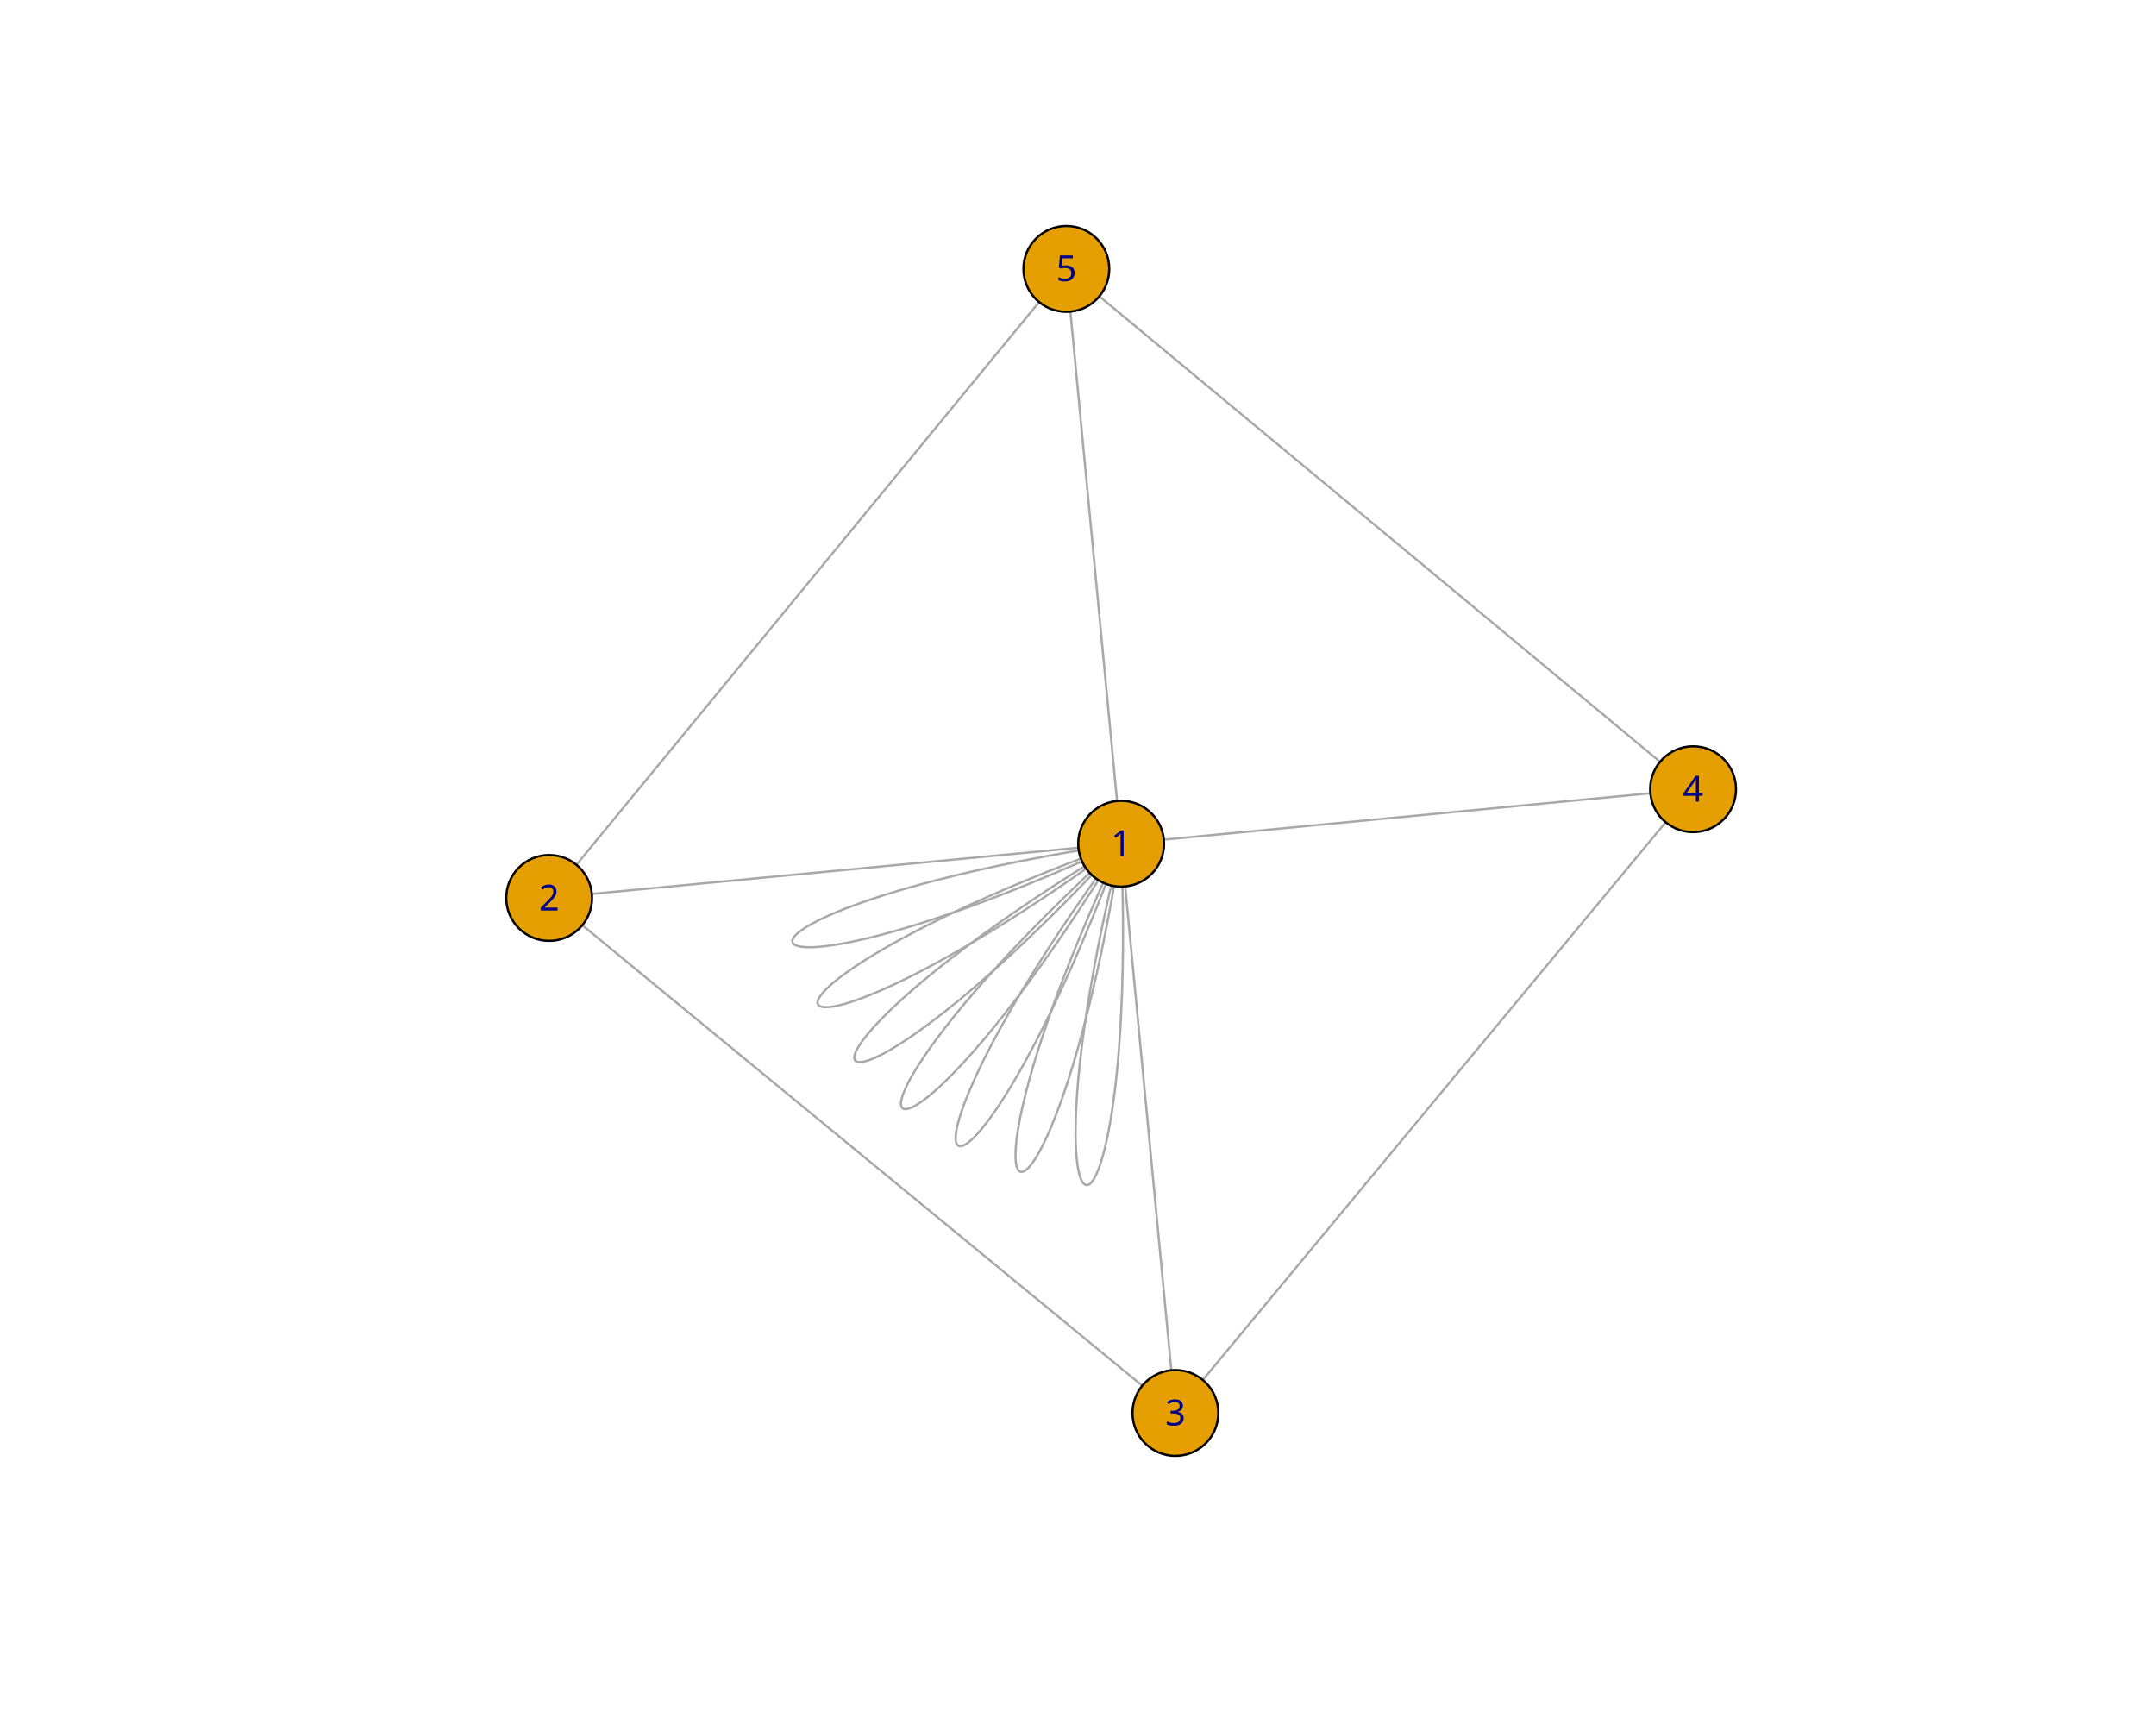
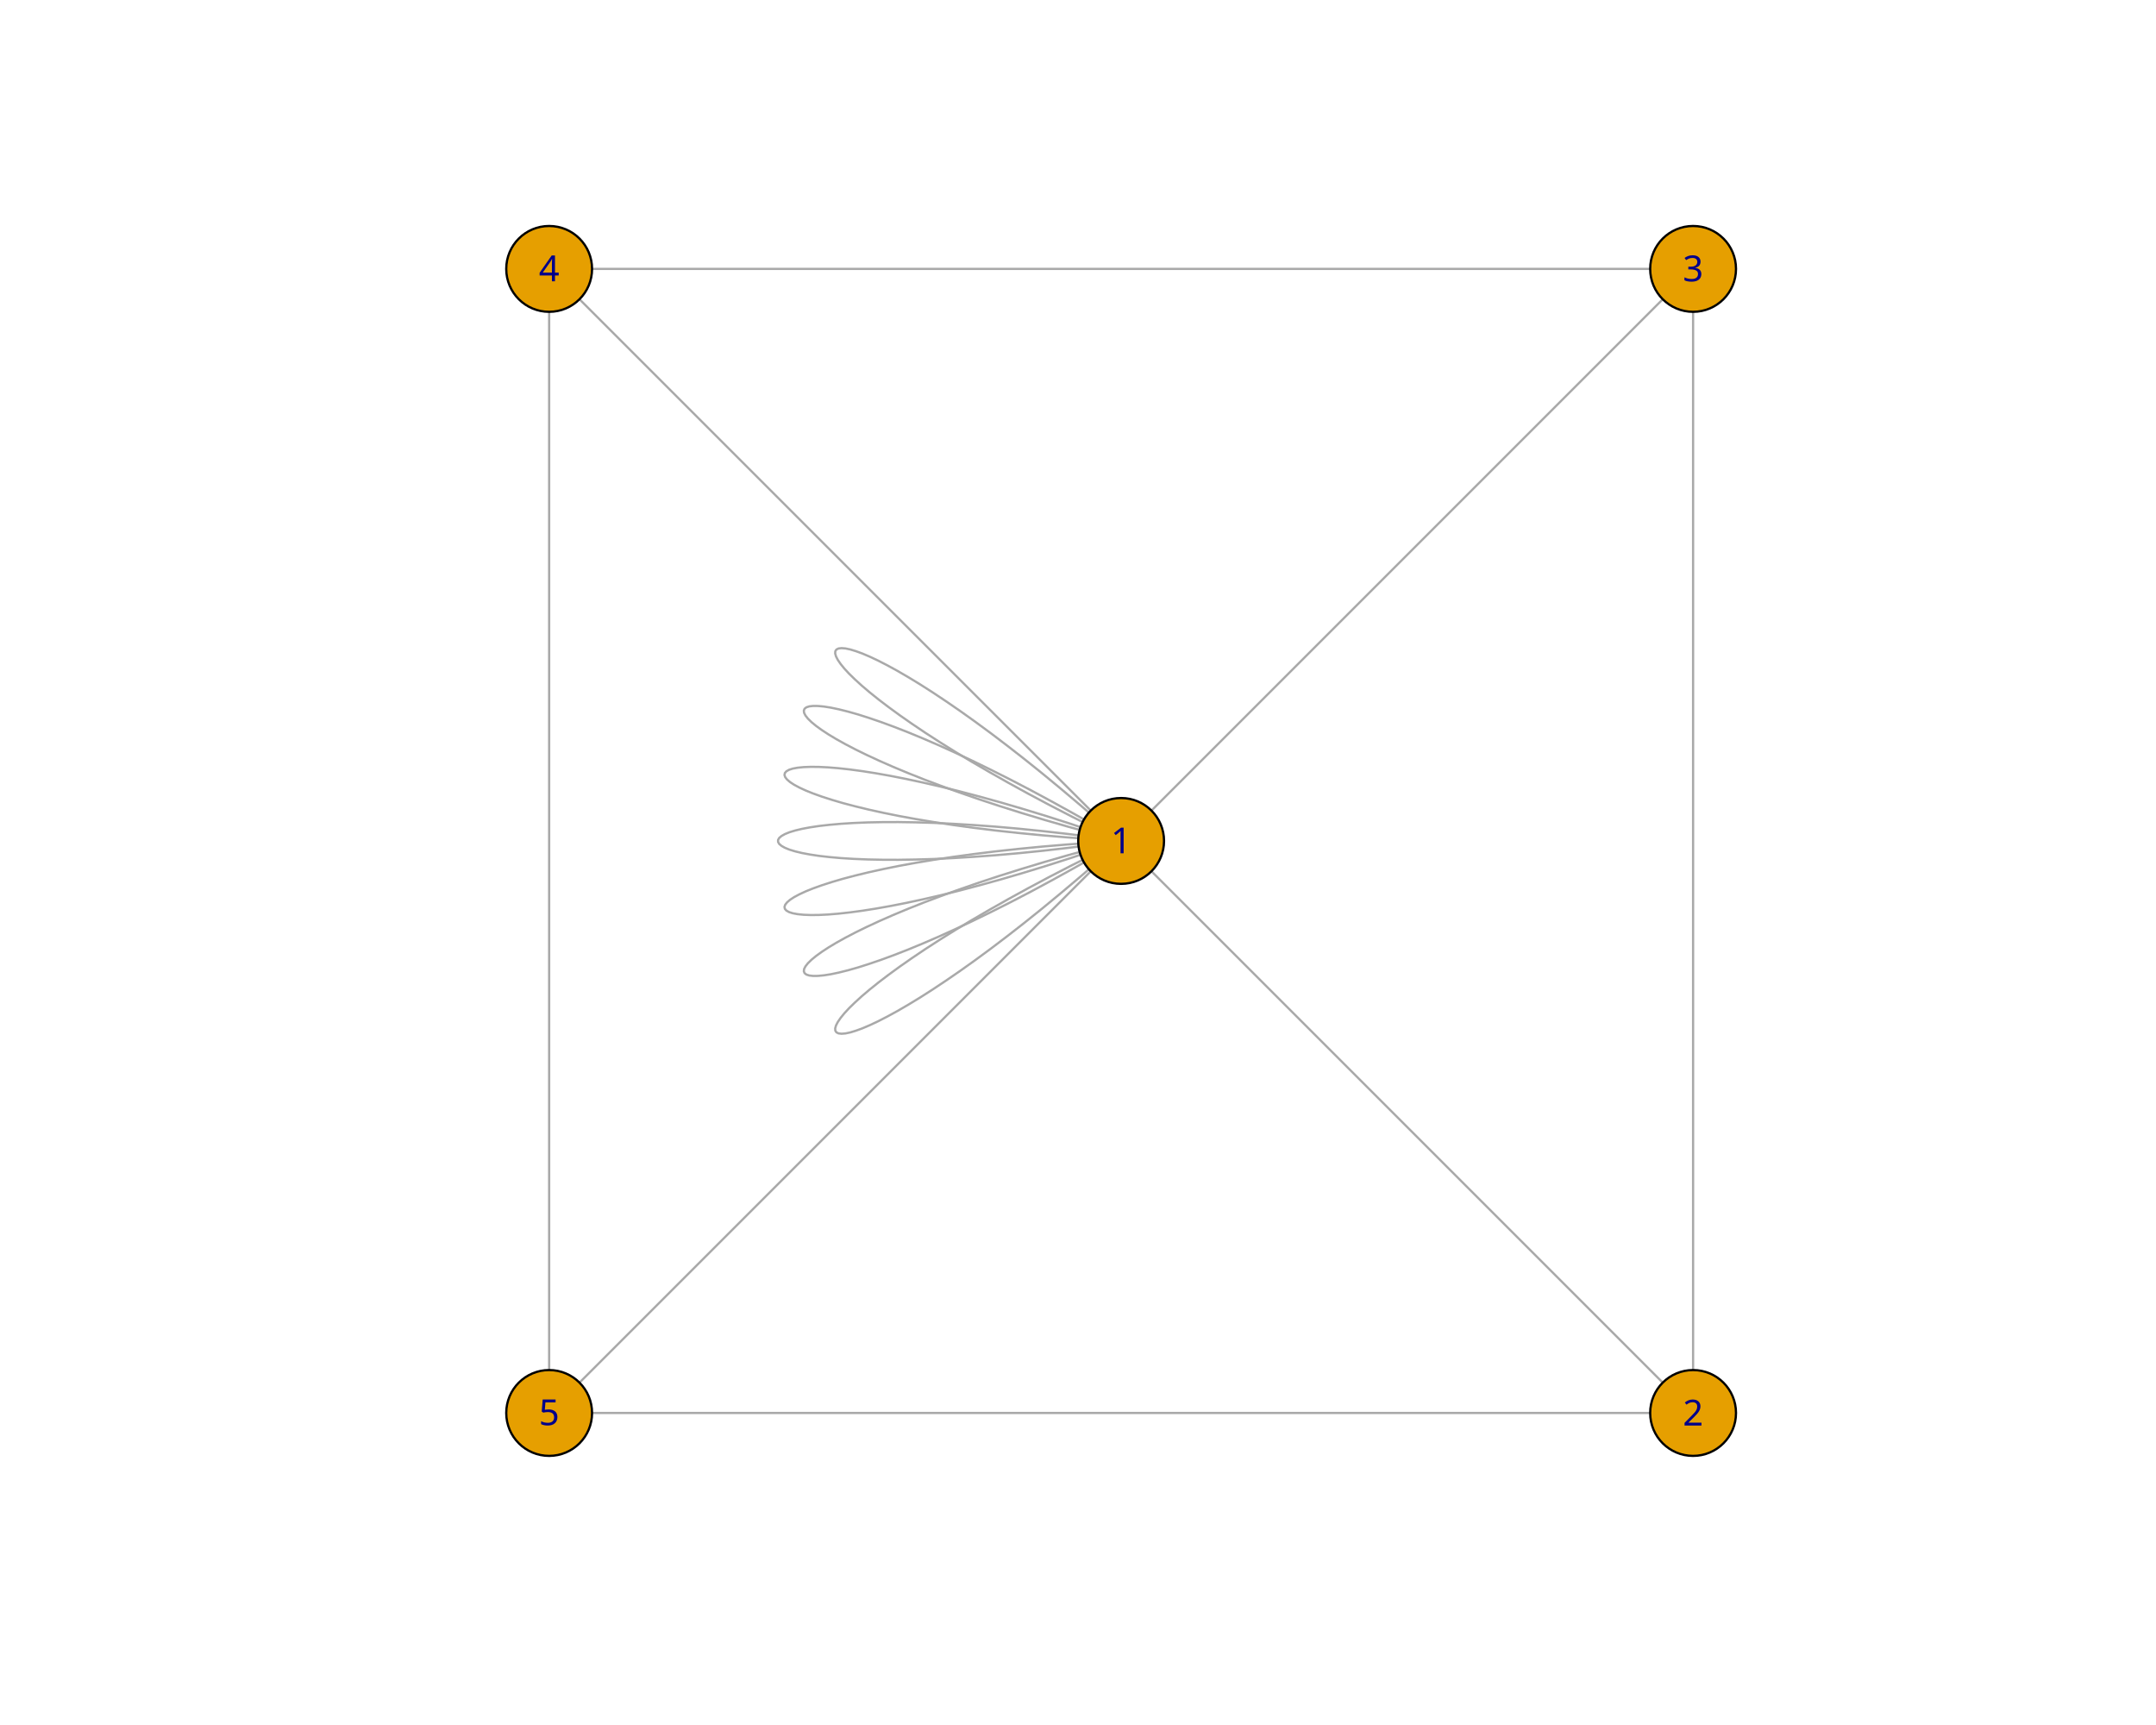
<svg xmlns="http://www.w3.org/2000/svg" class="svglite" data-engine-version="2.0" width="720.00pt" height="576.00pt" viewBox="0 0 720.00 576.00">
  <defs>
    <style type="text/css">
    .svglite line, .svglite polyline, .svglite polygon, .svglite path, .svglite rect, .svglite circle {
      fill: none;
      stroke: #000000;
      stroke-linecap: round;
      stroke-linejoin: round;
      stroke-miterlimit: 10.00;
    }
  </style>
  </defs>
  <rect width="100%" height="100%" style="stroke: none; fill: #FFFFFF;" />
  <defs>
    <clipPath id="cpMC4wMHw3MjAuMDB8MC4wMHw1NzYuMDA=">
      <rect x="0.00" y="0.00" width="720.00" height="576.00" />
    </clipPath>
  </defs>
  <g clip-path="url(#cpMC4wMHw3MjAuMDB8MC4wMHw1NzYuMDA=)">
</g>
  <defs>
    <clipPath id="cpNTkuMDR8Njg5Ljc2fDU5LjA0fDUwMi41Ng==">
      <rect x="59.04" y="59.04" width="630.72" height="443.52" />
    </clipPath>
  </defs>
  <g clip-path="url(#cpNTkuMDR8Njg5Ljc2fDU5LjA0fDUwMi41Ng==)">
-     <polygon points="374.40,281.73 365.99,285.56 357.89,289.13 350.11,292.45 342.66,295.52 335.54,298.35 328.74,300.95 322.27,303.32 316.14,305.46 310.34,307.40 304.88,309.12 299.75,310.64 294.97,311.96 290.52,313.10 286.42,314.05 282.67,314.83 279.26,315.43 276.21,315.87 273.50,316.16 271.15,316.29 269.15,316.28 267.51,316.13 266.23,315.84 265.31,315.44 264.76,314.91 264.57,314.27 264.74,313.52 265.28,312.67 266.20,311.74 267.49,310.71 269.15,309.60 271.19,308.42 273.60,307.17 276.40,305.86 279.58,304.49 283.14,303.07 287.09,301.62 291.42,300.12 296.15,298.60 301.27,297.05 306.78,295.49 312.68,293.92 318.99,292.34 325.69,290.76 332.79,289.20 340.30,287.65 348.22,286.12 356.54,284.62 365.26,283.15 374.40,281.73 " style="stroke-width: 0.75; stroke: #A9A9A9; fill: none;" />
-     <polygon points="374.40,281.73 366.90,287.13 359.65,292.21 352.67,296.98 345.96,301.45 339.53,305.62 333.37,309.49 327.49,313.08 321.89,316.38 316.58,319.40 311.56,322.16 306.83,324.65 302.40,326.89 298.26,328.87 294.43,330.60 290.89,332.09 287.67,333.35 284.76,334.38 282.16,335.19 279.88,335.78 277.92,336.15 276.28,336.32 274.97,336.30 273.99,336.08 273.34,335.67 273.03,335.08 273.05,334.31 273.42,333.38 274.14,332.27 275.20,331.02 276.61,329.61 278.38,328.05 280.50,326.35 282.99,324.52 285.84,322.56 289.06,320.47 292.65,318.27 296.61,315.96 300.95,313.55 305.66,311.03 310.76,308.42 316.25,305.73 322.12,302.95 328.39,300.10 335.05,297.18 342.11,294.19 349.58,291.15 357.44,288.05 365.72,284.91 374.40,281.73 " style="stroke-width: 0.75; stroke: #A9A9A9; fill: none;" />
-     <polygon points="374.40,281.73 368.09,288.49 361.98,294.89 356.07,300.93 350.36,306.62 344.86,311.96 339.58,316.97 334.51,321.63 329.67,325.96 325.05,329.96 320.66,333.65 316.51,337.01 312.59,340.07 308.92,342.82 305.50,345.27 302.33,347.42 299.41,349.28 296.76,350.86 294.37,352.16 292.25,353.18 290.40,353.94 288.82,354.42 287.53,354.65 286.53,354.63 285.81,354.35 285.39,353.84 285.27,353.08 285.44,352.09 285.93,350.87 286.72,349.43 287.84,347.77 289.27,345.90 291.02,343.82 293.10,341.54 295.51,339.06 298.26,336.39 301.35,333.53 304.78,330.49 308.57,327.27 312.70,323.88 317.20,320.33 322.05,316.62 327.27,312.75 332.86,308.72 338.82,304.56 345.17,300.25 351.89,295.81 359.00,291.24 366.51,286.54 374.40,281.73 " style="stroke-width: 0.75; stroke: #A9A9A9; fill: none;" />
-     <polygon points="374.40,281.73 369.53,289.59 364.79,297.06 360.17,304.14 355.68,310.84 351.33,317.15 347.12,323.08 343.06,328.65 339.16,333.84 335.41,338.67 331.83,343.14 328.41,347.25 325.17,351.01 322.11,354.42 319.23,357.49 316.54,360.22 314.04,362.62 311.74,364.69 309.65,366.43 307.77,367.84 306.10,368.94 304.66,369.73 303.44,370.20 302.44,370.38 301.69,370.25 301.17,369.82 300.90,369.10 300.89,368.10 301.12,366.81 301.62,365.24 302.39,363.39 303.43,361.28 304.74,358.90 306.34,356.25 308.22,353.35 310.39,350.19 312.86,346.79 315.64,343.14 318.72,339.24 322.12,335.11 325.83,330.75 329.87,326.16 334.23,321.35 338.93,316.31 343.96,311.06 349.34,305.60 355.07,299.93 361.16,294.06 367.60,287.99 374.40,281.73 " style="stroke-width: 0.75; stroke: #A9A9A9; fill: none;" />
-     <polygon points="374.40,281.73 371.16,290.39 367.97,298.64 364.82,306.49 361.72,313.93 358.69,320.97 355.72,327.61 352.82,333.86 350.01,339.72 347.27,345.18 344.63,350.27 342.08,354.97 339.64,359.29 337.30,363.23 335.07,366.81 332.97,370.01 330.99,372.85 329.14,375.32 327.43,377.43 325.86,379.19 324.44,380.59 323.17,381.65 322.07,382.35 321.13,382.71 320.36,382.74 319.77,382.42 319.37,381.77 319.16,380.78 319.14,379.47 319.32,377.84 319.71,375.88 320.32,373.60 321.14,371.01 322.19,368.10 323.47,364.89 324.99,361.37 326.75,357.55 328.75,353.42 331.02,349.00 333.54,344.29 336.33,339.29 339.39,334.00 342.74,328.43 346.36,322.57 350.27,316.44 354.49,310.03 359.00,303.35 363.82,296.41 368.95,289.20 374.40,281.73 " style="stroke-width: 0.75; stroke: #A9A9A9; fill: none;" />
-     <polygon points="374.40,281.73 372.92,290.86 371.39,299.57 369.83,307.88 368.25,315.79 366.65,323.28 365.03,330.38 363.41,337.07 361.79,343.36 360.18,349.26 358.58,354.76 357.00,359.87 355.44,364.58 353.92,368.91 352.43,372.84 350.99,376.40 349.61,379.57 348.27,382.35 347.01,384.76 345.81,386.79 344.69,388.44 343.66,389.72 342.71,390.63 341.86,391.17 341.11,391.34 340.47,391.14 339.95,390.58 339.55,389.66 339.28,388.38 339.14,386.74 339.14,384.74 339.29,382.39 339.59,379.69 340.05,376.63 340.68,373.23 341.48,369.48 342.46,365.39 343.62,360.95 344.98,356.18 346.54,351.06 348.30,345.61 350.27,339.83 352.46,333.71 354.87,327.26 357.51,320.48 360.39,313.38 363.52,305.95 366.89,298.19 370.51,290.12 374.40,281.73 " style="stroke-width: 0.75; stroke: #A9A9A9; fill: none;" />
-     <polygon points="374.40,281.73 374.73,290.97 374.93,299.82 375.03,308.27 375.02,316.33 374.91,324.00 374.71,331.27 374.42,338.15 374.06,344.64 373.63,350.74 373.14,356.44 372.58,361.76 371.98,366.69 371.33,371.23 370.64,375.38 369.92,379.15 369.18,382.52 368.41,385.52 367.64,388.13 366.87,390.35 366.09,392.19 365.32,393.65 364.57,394.72 363.84,395.42 363.14,395.73 362.48,395.66 361.86,395.21 361.28,394.39 360.76,393.18 360.31,391.60 359.92,389.64 359.61,387.31 359.37,384.60 359.23,381.51 359.18,378.05 359.24,374.22 359.40,370.02 359.68,365.44 360.08,360.49 360.60,355.17 361.27,349.48 362.07,343.42 363.02,336.99 364.13,330.20 365.40,323.03 366.84,315.50 368.45,307.60 370.24,299.34 372.23,290.72 374.40,281.73 " style="stroke-width: 0.75; stroke: #A9A9A9; fill: none;" />
-     <line x1="360.14" y1="283.08" x2="197.65" y2="298.48" style="stroke-width: 0.75; stroke: #A9A9A9;" />
-     <line x1="194.46" y1="308.94" x2="381.46" y2="462.71" style="stroke-width: 0.75; stroke: #A9A9A9;" />
-     <line x1="375.76" y1="295.99" x2="391.17" y2="457.55" style="stroke-width: 0.75; stroke: #A9A9A9;" />
-     <line x1="388.67" y1="280.37" x2="551.15" y2="264.88" style="stroke-width: 0.75; stroke: #A9A9A9;" />
-     <line x1="554.38" y1="254.38" x2="367.13" y2="98.94" style="stroke-width: 0.75; stroke: #A9A9A9;" />
-     <line x1="373.04" y1="267.47" x2="357.46" y2="104.05" style="stroke-width: 0.75; stroke: #A9A9A9;" />
-     <line x1="401.68" y1="460.78" x2="556.26" y2="274.55" style="stroke-width: 0.75; stroke: #A9A9A9;" />
-     <line x1="192.49" y1="288.77" x2="347.01" y2="100.86" style="stroke-width: 0.75; stroke: #A9A9A9;" />
-     <circle cx="374.40" cy="281.73" r="14.33" style="stroke-width: 0.75; fill: #E69F00;" />
-     <circle cx="183.39" cy="299.84" r="14.33" style="stroke-width: 0.75; fill: #E69F00;" />
-     <circle cx="392.53" cy="471.81" r="14.33" style="stroke-width: 0.75; fill: #E69F00;" />
-     <circle cx="565.41" cy="263.53" r="14.33" style="stroke-width: 0.75; fill: #E69F00;" />
-     <circle cx="356.11" cy="89.79" r="14.33" style="stroke-width: 0.75; fill: #E69F00;" />
+     <polygon points="374.40,280.80 366.08,276.75 358.17,272.79 350.66,268.91 343.54,265.12 336.82,261.43 330.49,257.85 324.54,254.38 318.98,251.02 313.80,247.78 308.99,244.67 304.55,241.68 300.48,238.84 296.78,236.14 293.43,233.59 290.44,231.19 287.80,228.95 285.52,226.87 283.57,224.97 281.97,223.24 280.71,221.69 279.78,220.33 279.18,219.17 278.91,218.20 278.96,217.43 279.33,216.88 280.02,216.54 281.02,216.42 282.33,216.52 283.94,216.86 285.85,217.44 288.06,218.25 290.56,219.32 293.36,220.64 296.43,222.22 299.79,224.06 303.43,226.18 307.35,228.57 311.53,231.24 315.98,234.20 320.70,237.45 325.68,241.00 330.91,244.85 336.39,249.01 342.13,253.49 348.11,258.29 354.33,263.42 360.79,268.87 367.48,274.66 374.40,280.80 " style="stroke-width: 0.75; stroke: #A9A9A9; fill: none;" />
+     <polygon points="374.40,280.80 365.45,278.45 356.92,276.11 348.79,273.77 341.08,271.44 333.77,269.14 326.86,266.86 320.35,264.61 314.24,262.40 308.52,260.24 303.20,258.12 298.26,256.06 293.72,254.07 289.55,252.14 285.77,250.29 282.37,248.52 279.35,246.84 276.70,245.25 274.43,243.76 272.52,242.38 270.98,241.11 269.80,239.95 268.99,238.93 268.53,238.03 268.44,237.27 268.69,236.65 269.30,236.18 270.25,235.87 271.56,235.72 273.20,235.74 275.19,235.93 277.52,236.30 280.18,236.86 283.18,237.61 286.50,238.55 290.16,239.71 294.14,241.07 298.45,242.65 303.07,244.45 308.02,246.49 313.28,248.76 318.85,251.27 324.73,254.03 330.92,257.04 337.42,260.31 344.22,263.85 351.32,267.67 358.72,271.76 366.41,276.13 374.40,280.80 " style="stroke-width: 0.75; stroke: #A9A9A9; fill: none;" />
+     <polygon points="374.40,280.80 365.17,280.24 356.34,279.61 347.91,278.90 339.89,278.12 332.27,277.29 325.05,276.40 318.23,275.47 311.80,274.49 305.77,273.48 300.14,272.45 294.90,271.39 290.05,270.32 285.59,269.24 281.53,268.17 277.85,267.09 274.55,266.03 271.64,264.99 269.12,263.98 266.98,262.99 265.22,262.05 263.84,261.15 262.85,260.30 262.22,259.50 261.98,258.78 262.11,258.12 262.61,257.55 263.49,257.05 264.74,256.65 266.36,256.35 268.34,256.15 270.70,256.06 273.42,256.08 276.50,256.23 279.95,256.51 283.76,256.93 287.93,257.49 292.46,258.20 297.35,259.07 302.60,260.10 308.20,261.30 314.15,262.67 320.46,264.23 327.12,265.98 334.13,267.92 341.49,270.07 349.20,272.42 357.26,274.99 365.66,277.78 374.40,280.80 " style="stroke-width: 0.75; stroke: #A9A9A9; fill: none;" />
+     <polygon points="374.40,280.80 365.24,282.06 356.45,283.15 348.05,284.10 340.03,284.91 332.40,285.58 325.14,286.11 318.27,286.53 311.78,286.83 305.67,287.01 299.94,287.10 294.59,287.08 289.63,286.98 285.05,286.79 280.85,286.53 277.03,286.19 273.59,285.80 270.54,285.34 267.86,284.84 265.57,284.29 263.66,283.71 262.13,283.09 260.99,282.45 260.22,281.80 259.84,281.13 259.84,280.47 260.22,279.80 260.99,279.15 262.13,278.51 263.66,277.89 265.57,277.31 267.86,276.76 270.54,276.26 273.59,275.80 277.03,275.41 280.85,275.07 285.05,274.81 289.63,274.62 294.59,274.52 299.94,274.50 305.67,274.59 311.78,274.77 318.27,275.07 325.14,275.49 332.40,276.02 340.03,276.69 348.05,277.50 356.45,278.45 365.24,279.54 374.40,280.80 " style="stroke-width: 0.75; stroke: #A9A9A9; fill: none;" />
+     <polygon points="374.40,280.80 365.66,283.82 357.26,286.61 349.20,289.18 341.49,291.53 334.13,293.68 327.12,295.62 320.46,297.37 314.15,298.93 308.20,300.30 302.60,301.50 297.35,302.53 292.46,303.40 287.93,304.11 283.76,304.67 279.95,305.09 276.50,305.37 273.42,305.52 270.70,305.54 268.34,305.45 266.36,305.25 264.74,304.95 263.49,304.55 262.61,304.05 262.11,303.48 261.98,302.82 262.22,302.10 262.85,301.30 263.84,300.45 265.22,299.55 266.98,298.61 269.12,297.62 271.64,296.61 274.55,295.57 277.85,294.51 281.53,293.43 285.59,292.36 290.05,291.28 294.90,290.21 300.14,289.15 305.77,288.12 311.80,287.11 318.23,286.13 325.05,285.20 332.27,284.31 339.89,283.48 347.91,282.70 356.34,281.99 365.17,281.36 374.40,280.80 " style="stroke-width: 0.75; stroke: #A9A9A9; fill: none;" />
+     <polygon points="374.40,280.80 366.41,285.47 358.72,289.84 351.32,293.93 344.22,297.75 337.42,301.29 330.92,304.56 324.73,307.57 318.85,310.33 313.28,312.84 308.02,315.11 303.07,317.15 298.45,318.95 294.14,320.53 290.16,321.89 286.50,323.05 283.18,323.99 280.18,324.74 277.52,325.30 275.19,325.67 273.20,325.86 271.56,325.88 270.25,325.73 269.30,325.42 268.69,324.95 268.44,324.33 268.53,323.57 268.99,322.67 269.80,321.65 270.98,320.49 272.52,319.22 274.43,317.84 276.70,316.35 279.35,314.76 282.37,313.08 285.77,311.31 289.55,309.46 293.72,307.53 298.26,305.54 303.20,303.48 308.52,301.36 314.24,299.20 320.35,296.99 326.86,294.74 333.77,292.46 341.08,290.16 348.79,287.83 356.92,285.49 365.45,283.15 374.40,280.80 " style="stroke-width: 0.75; stroke: #A9A9A9; fill: none;" />
+     <polygon points="374.40,280.80 367.48,286.94 360.79,292.73 354.33,298.18 348.11,303.31 342.13,308.11 336.39,312.59 330.91,316.75 325.68,320.60 320.70,324.15 315.98,327.40 311.53,330.36 307.35,333.03 303.43,335.42 299.79,337.54 296.43,339.38 293.36,340.96 290.56,342.28 288.06,343.35 285.85,344.16 283.94,344.74 282.33,345.08 281.02,345.18 280.02,345.06 279.33,344.72 278.96,344.17 278.91,343.40 279.18,342.43 279.78,341.27 280.71,339.91 281.97,338.36 283.57,336.63 285.52,334.73 287.80,332.65 290.44,330.41 293.43,328.01 296.78,325.46 300.48,322.76 304.55,319.92 308.99,316.93 313.80,313.82 318.98,310.58 324.54,307.22 330.49,303.75 336.82,300.17 343.54,296.48 350.66,292.69 358.17,288.81 366.08,284.85 374.40,280.80 " style="stroke-width: 0.75; stroke: #A9A9A9; fill: none;" />
+     <line x1="384.53" y1="290.93" x2="555.28" y2="461.68" style="stroke-width: 0.75; stroke: #A9A9A9;" />
+     <line x1="565.41" y1="457.48" x2="565.41" y2="104.12" style="stroke-width: 0.75; stroke: #A9A9A9;" />
+     <line x1="384.53" y1="270.67" x2="555.28" y2="99.92" style="stroke-width: 0.75; stroke: #A9A9A9;" />
+     <line x1="364.27" y1="270.67" x2="193.52" y2="99.92" style="stroke-width: 0.75; stroke: #A9A9A9;" />
+     <line x1="183.39" y1="104.12" x2="183.39" y2="457.48" style="stroke-width: 0.75; stroke: #A9A9A9;" />
+     <line x1="364.27" y1="290.93" x2="193.52" y2="461.68" style="stroke-width: 0.75; stroke: #A9A9A9;" />
+     <line x1="551.08" y1="89.79" x2="197.72" y2="89.79" style="stroke-width: 0.75; stroke: #A9A9A9;" />
+     <line x1="551.08" y1="471.81" x2="197.72" y2="471.81" style="stroke-width: 0.75; stroke: #A9A9A9;" />
+     <circle cx="374.40" cy="280.80" r="14.33" style="stroke-width: 0.75; fill: #E69F00;" />
+     <circle cx="565.41" cy="471.81" r="14.33" style="stroke-width: 0.75; fill: #E69F00;" />
+     <circle cx="565.41" cy="89.79" r="14.33" style="stroke-width: 0.75; fill: #E69F00;" />
+     <circle cx="183.39" cy="89.79" r="14.33" style="stroke-width: 0.75; fill: #E69F00;" />
+     <circle cx="183.39" cy="471.81" r="14.33" style="stroke-width: 0.75; fill: #E69F00;" />
  </g>
  <g clip-path="url(#cpMC4wMHw3MjAuMDB8MC4wMHw1NzYuMDA=)">
-     <text x="374.40" y="285.86" text-anchor="middle" style="font-size: 12.00px; fill: #00008B; font-family: sans;" textLength="6.67px" lengthAdjust="spacingAndGlyphs">1</text>
-     <text x="183.39" y="304.03" text-anchor="middle" style="font-size: 12.00px; fill: #00008B; font-family: sans;" textLength="6.67px" lengthAdjust="spacingAndGlyphs">2</text>
-     <text x="392.53" y="475.94" text-anchor="middle" style="font-size: 12.00px; fill: #00008B; font-family: sans;" textLength="6.67px" lengthAdjust="spacingAndGlyphs">3</text>
-     <text x="565.41" y="267.66" text-anchor="middle" style="font-size: 12.00px; fill: #00008B; font-family: sans;" textLength="6.67px" lengthAdjust="spacingAndGlyphs">4</text>
-     <text x="356.11" y="93.86" text-anchor="middle" style="font-size: 12.00px; fill: #00008B; font-family: sans;" textLength="6.67px" lengthAdjust="spacingAndGlyphs">5</text>
+     <text x="374.40" y="284.93" text-anchor="middle" style="font-size: 12.00px; fill: #00008B; font-family: sans;" textLength="6.67px" lengthAdjust="spacingAndGlyphs">1</text>
+     <text x="565.41" y="476.00" text-anchor="middle" style="font-size: 12.00px; fill: #00008B; font-family: sans;" textLength="6.67px" lengthAdjust="spacingAndGlyphs">2</text>
+     <text x="565.41" y="93.93" text-anchor="middle" style="font-size: 12.00px; fill: #00008B; font-family: sans;" textLength="6.67px" lengthAdjust="spacingAndGlyphs">3</text>
+     <text x="183.39" y="93.92" text-anchor="middle" style="font-size: 12.00px; fill: #00008B; font-family: sans;" textLength="6.67px" lengthAdjust="spacingAndGlyphs">4</text>
+     <text x="183.39" y="475.88" text-anchor="middle" style="font-size: 12.00px; fill: #00008B; font-family: sans;" textLength="6.67px" lengthAdjust="spacingAndGlyphs">5</text>
  </g>
</svg>
